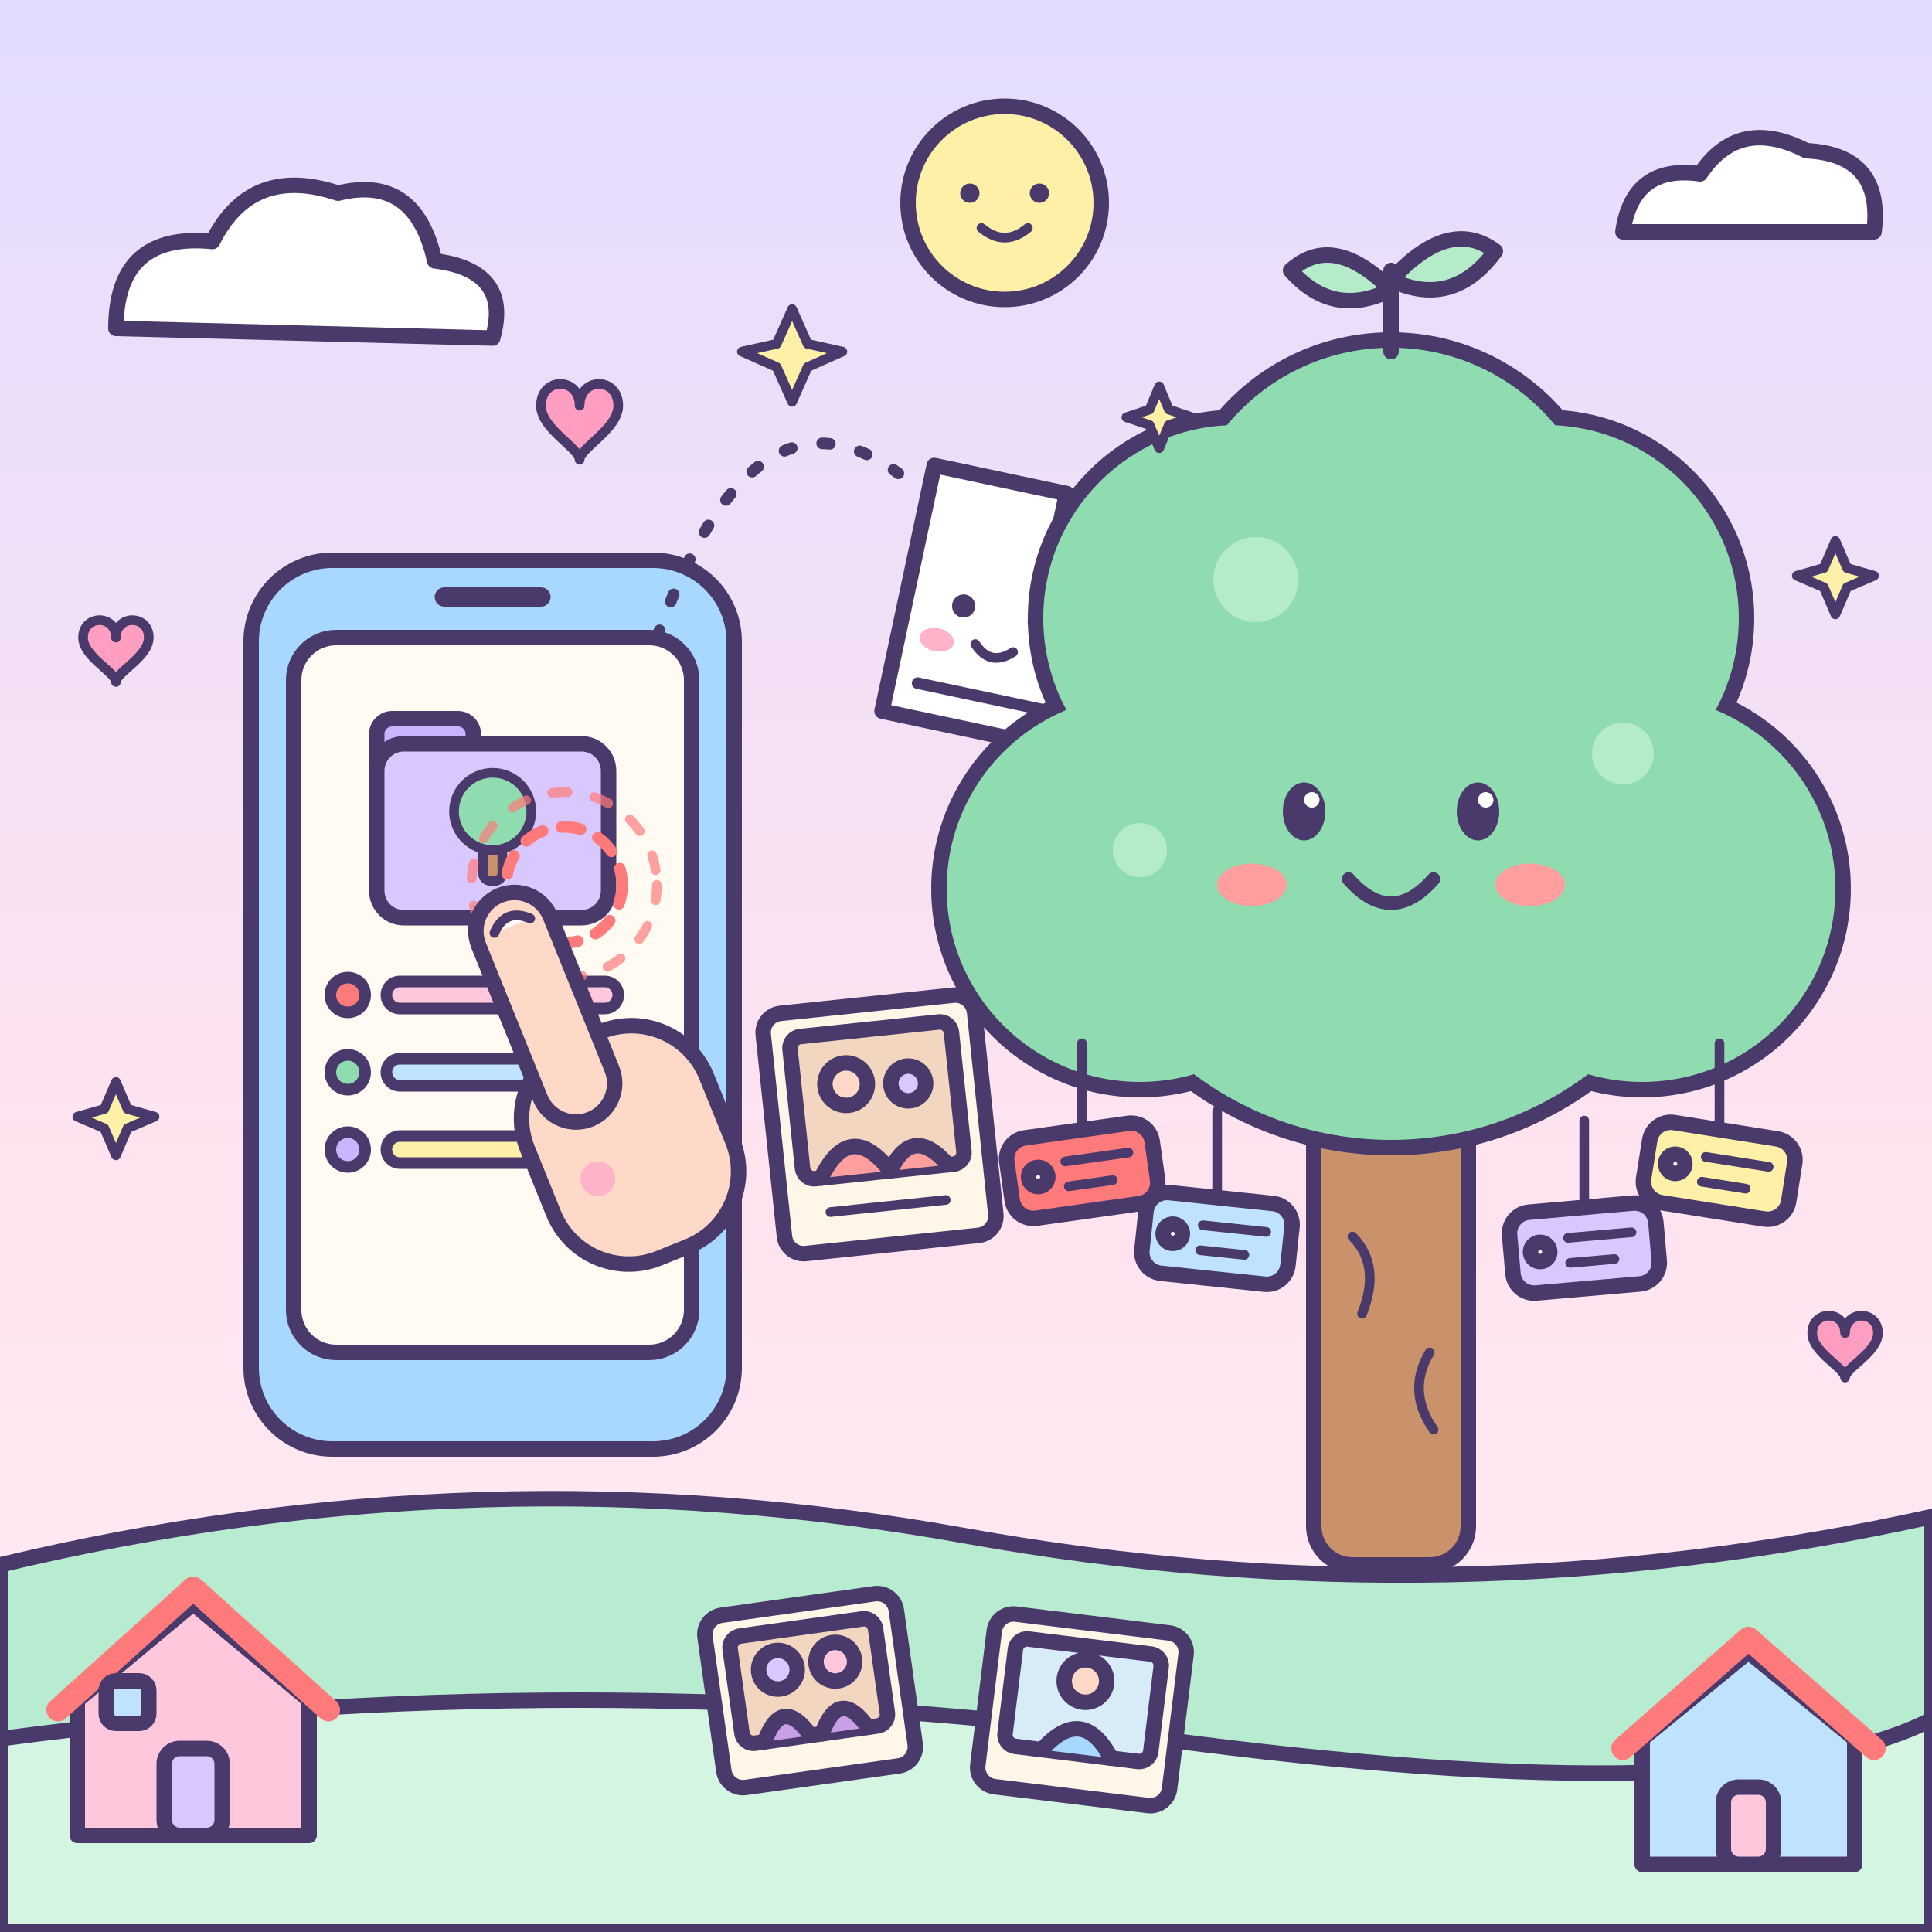
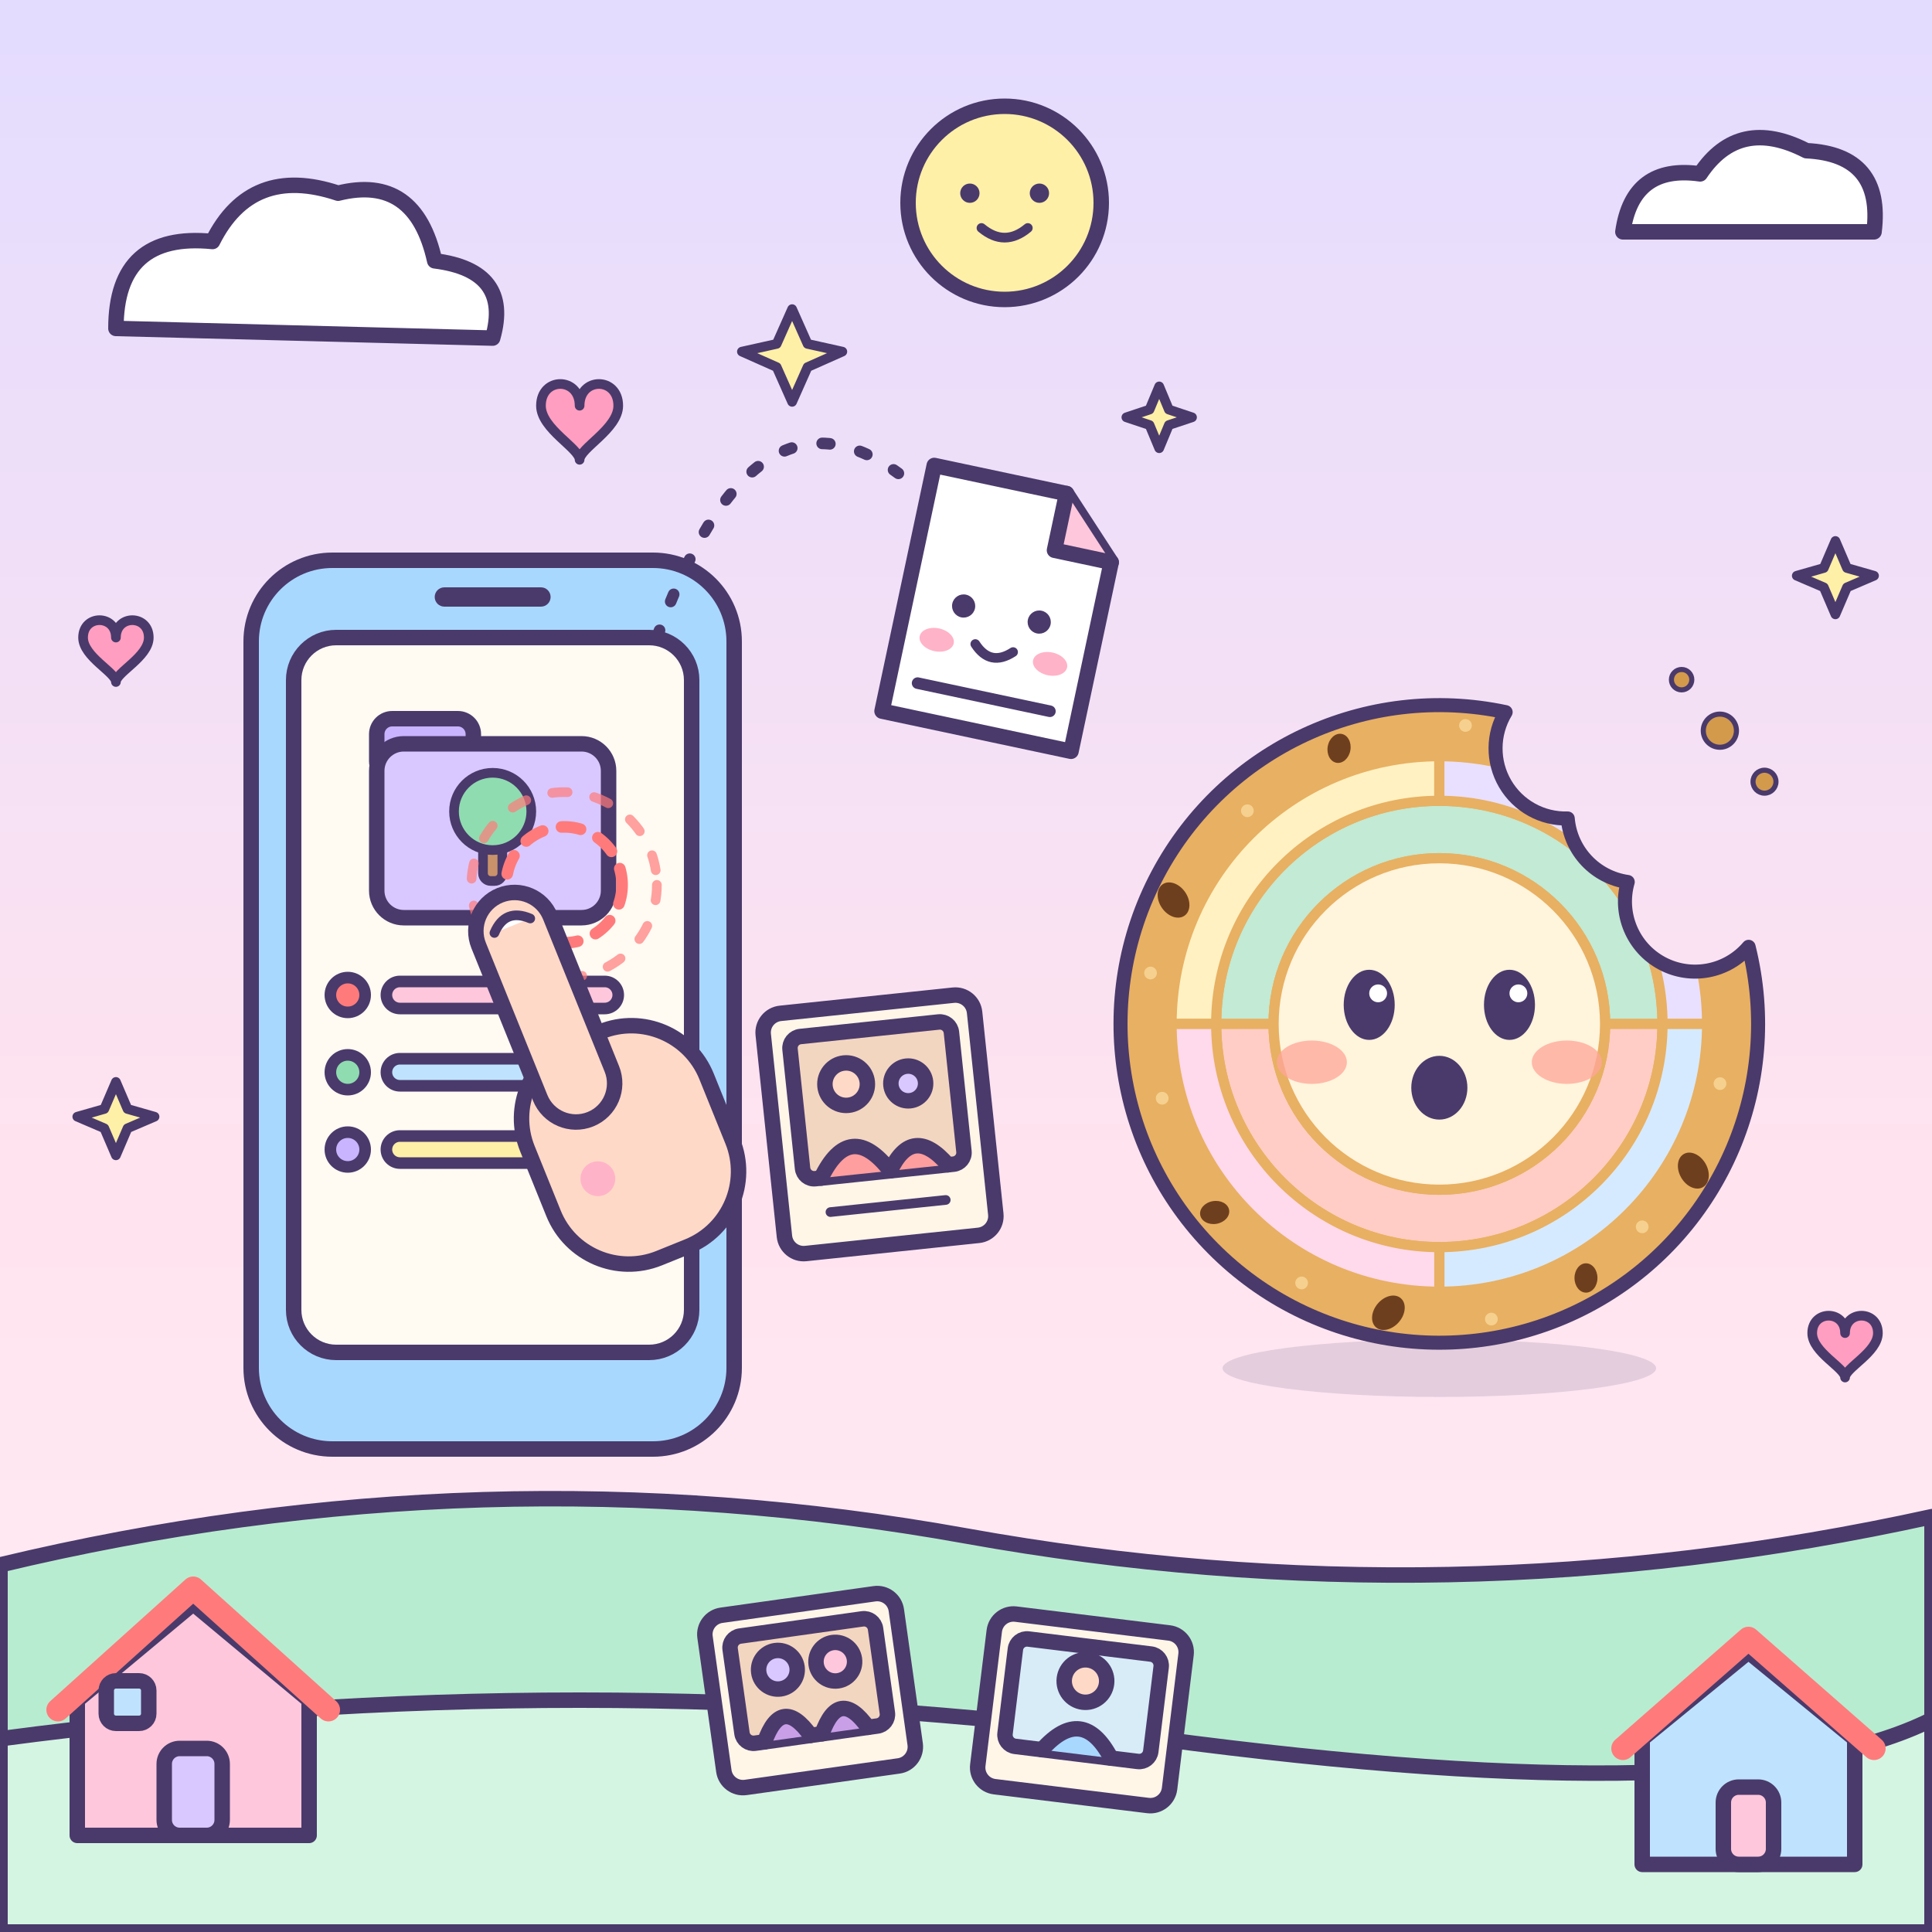
<svg xmlns="http://www.w3.org/2000/svg" viewBox="0 0 1000 1000">
  <defs>
    <linearGradient id="bg" x1="0" y1="0" x2="0" y2="1">
      <stop offset="0" stop-color="#e3dcff" />
      <stop offset="0.6" stop-color="#ffe3ef" />
      <stop offset="1" stop-color="#ffeef5" />
    </linearGradient>
  </defs>
  <rect width="1000" height="1000" fill="url(#bg)" />
  <g stroke="#4a3a6b" stroke-width="8" stroke-linejoin="round" stroke-linecap="round">
    <g fill="#fff">
      <path d="M60 170 Q60 120 110 125 Q130 85 175 100 Q215 90 225 135 Q265 140 255 175 Z" />
      <path d="M840 120 Q845 85 880 90 Q900 60 935 78 Q975 80 970 120 Z" />
    </g>
    <circle cx="520" cy="105" r="50" fill="#fff0a8" />
    <circle cx="502" cy="100" r="5" fill="#4a3a6b" stroke="none" />
    <circle cx="538" cy="100" r="5" fill="#4a3a6b" stroke="none" />
    <path d="M508 118 Q520 128 532 118" fill="none" stroke-width="5" />
    <path d="M0 810 Q250 750 500 795 T1000 785 V1000 H0 Z" fill="#b8ecd0" />
    <path d="M0 900 Q300 860 600 900 T1000 890 V1000 H0 Z" fill="#d4f5e2" />
    <g fill="#ffc7dc">
      <path d="M40 880 L100 830 L160 880 V950 H40 Z" />
    </g>
    <path d="M30 885 L100 822 L170 885" fill="none" stroke="#ff7b7b" stroke-width="12" />
    <rect x="85" y="905" width="30" height="45" rx="8" fill="#d9c8ff" />
    <rect x="55" y="870" width="22" height="22" rx="5" fill="#bfe3ff" />
    <path d="M850 900 L905 855 L960 900 V965 H850 Z" fill="#bfe3ff" />
    <path d="M840 905 L905 848 L970 905" fill="none" stroke="#ff7b7b" stroke-width="12" />
    <rect x="892" y="925" width="26" height="40" rx="8" fill="#ffc7dc" />
    <g transform="rotate(-8 420 880)">
      <rect x="370" y="830" width="100" height="90" rx="10" fill="#fff6e8" />
      <rect x="382" y="842" width="76" height="56" rx="6" fill="#f3d6c0" />
      <circle cx="405" cy="862" r="10" fill="#d9c8ff" />
      <circle cx="435" cy="862" r="10" fill="#ffc7dc" />
      <path d="M393 898 Q405 875 417 898 M423 898 Q435 875 447 898" fill="#c9a0e8" />
    </g>
    <g transform="rotate(7 560 885)">
      <rect x="510" y="840" width="100" height="90" rx="10" fill="#fff6e8" />
      <rect x="522" y="852" width="76" height="56" rx="6" fill="#d7ecf7" />
      <circle cx="560" cy="870" r="11" fill="#ffd9c7" />
      <path d="M542 908 Q560 882 578 908" fill="#a9d8ff" />
    </g>
    <rect x="130" y="290" width="250" height="460" rx="42" fill="#a9d8ff" />
    <rect x="152" y="330" width="206" height="370" rx="22" fill="#fffaf2" />
    <rect x="225" y="304" width="60" height="10" rx="5" fill="#4a3a6b" stroke="none" />
    <rect x="195" y="372" width="50" height="30" rx="8" fill="#c9b4ff" />
    <rect x="195" y="385" width="120" height="90" rx="14" fill="#d9c8ff" />
    <rect x="250" y="430" width="10" height="26" rx="4" fill="#c9926b" stroke-width="5" />
    <circle cx="255" cy="420" r="20" fill="#8fdcb0" stroke-width="5" />
    <g stroke-width="6">
      <circle cx="180" cy="515" r="9" fill="#ff7b7b" />
      <rect x="200" y="508" width="120" height="14" rx="7" fill="#ffc7dc" />
      <circle cx="180" cy="555" r="9" fill="#8fdcb0" />
      <rect x="200" y="548" width="95" height="14" rx="7" fill="#bfe3ff" />
      <circle cx="180" cy="595" r="9" fill="#c9b4ff" />
      <rect x="200" y="588" width="110" height="14" rx="7" fill="#fff0a8" />
    </g>
    <circle cx="292" cy="458" r="30" fill="none" stroke="#ff7b7b" stroke-width="6" stroke-dasharray="10 10" />
    <circle cx="292" cy="458" r="48" fill="none" stroke="#ff7b7b" stroke-width="5" stroke-dasharray="8 14" opacity="0.7" />
    <g transform="rotate(-22 300 560)">
      <rect x="262" y="540" width="100" height="120" rx="42" fill="#ffd9c7" />
      <rect x="278" y="455" width="40" height="125" rx="20" fill="#ffd9c7" />
      <path d="M288 472 Q298 462 308 472" fill="#fff" stroke-width="5" />
      <circle cx="290" cy="610" r="9" fill="#ffb3c8" stroke="none" />
    </g>
    <path d="M340 330 Q390 190 465 245" fill="none" stroke-width="6" stroke-dasharray="4 16" />
    <g transform="rotate(12 520 310)">
      <path d="M470 250 H540 L570 280 V380 H470 Z" fill="#fff" />
      <path d="M540 250 V280 H570" fill="#ffc7dc" />
      <circle cx="500" cy="318" r="6" fill="#4a3a6b" stroke="none" />
      <circle cx="540" cy="318" r="6" fill="#4a3a6b" stroke="none" />
      <ellipse cx="490" cy="338" rx="9" ry="6" fill="#ffb3c8" stroke="none" />
      <ellipse cx="550" cy="338" rx="9" ry="6" fill="#ffb3c8" stroke="none" />
      <path d="M510 336 Q520 346 530 336" fill="none" stroke-width="5" />
      <path d="M485 362 H555" stroke-width="6" />
    </g>
    <g transform="rotate(-6 450 580)">
      <rect x="400" y="520" width="110" height="125" rx="10" fill="#fff6e8" />
      <rect x="413" y="533" width="84" height="74" rx="6" fill="#f3d6c0" />
      <circle cx="440" cy="560" r="11" fill="#ffd9c7" />
      <circle cx="472" cy="563" r="9" fill="#d9c8ff" />
      <path d="M422 607 Q440 578 458 607 M458 607 Q472 584 488 607" fill="#ff9e9e" />
      <path d="M425 625 H485" stroke-width="5" />
    </g>
-     <rect x="680" y="560" width="80" height="250" rx="20" fill="#c9926b" />
-     <path d="M700 640 Q715 655 705 680 M740 700 Q728 720 742 740" fill="none" stroke-width="5" />
-     <g stroke-width="16">
-       <circle cx="720" cy="420" r="170" fill="#8fdcb0" />
-       <circle cx="590" cy="460" r="100" fill="#8fdcb0" />
-       <circle cx="850" cy="460" r="100" fill="#8fdcb0" />
-       <circle cx="640" cy="320" r="100" fill="#8fdcb0" />
-       <circle cx="800" cy="320" r="100" fill="#8fdcb0" />
-       <circle cx="720" cy="290" r="110" fill="#8fdcb0" />
-     </g>
-     <g fill="#8fdcb0" stroke="none">
-       <circle cx="720" cy="420" r="170" />
-       <circle cx="590" cy="460" r="100" />
-       <circle cx="850" cy="460" r="100" />
-       <circle cx="640" cy="320" r="100" />
-       <circle cx="800" cy="320" r="100" />
-       <circle cx="720" cy="290" r="110" />
-     </g>
-     <g fill="#b4ecc9" stroke="none">
-       <circle cx="650" cy="300" r="22" />
-       <circle cx="840" cy="390" r="16" />
-       <circle cx="590" cy="440" r="14" />
-     </g>
-     <path d="M720 182 V140" fill="none" />
-     <path d="M720 150 Q690 120 668 140 Q690 165 720 150 Z" fill="#b4ecc9" />
-     <path d="M720 145 Q750 112 774 130 Q752 160 720 145 Z" fill="#b4ecc9" />
-     <ellipse cx="675" cy="420" rx="11" ry="15" fill="#4a3a6b" stroke="none" />
-     <ellipse cx="765" cy="420" rx="11" ry="15" fill="#4a3a6b" stroke="none" />
-     <circle cx="679" cy="414" r="4" fill="#fff" stroke="none" />
-     <circle cx="769" cy="414" r="4" fill="#fff" stroke="none" />
-     <ellipse cx="648" cy="458" rx="18" ry="11" fill="#ff9e9e" stroke="none" />
-     <ellipse cx="792" cy="458" rx="18" ry="11" fill="#ff9e9e" stroke="none" />
-     <path d="M698 455 Q720 480 742 455" fill="none" stroke-width="7" />
-     <g stroke-width="5">
-       <path d="M560 540 V585" fill="none" />
-       <path d="M630 575 V620" fill="none" />
-       <path d="M820 580 V625" fill="none" />
-       <path d="M890 540 V585" fill="none" />
-     </g>
-     <g transform="rotate(-8 560 605)">
-       <rect x="522" y="585" width="76" height="42" rx="11" fill="#ff7b7b" />
-       <circle cx="537" cy="606" r="5" fill="#fff" />
-       <path d="M552 600 H585 M552 613 H575" stroke-width="5" />
-     </g>
-     <g transform="rotate(6 630 640)">
-       <rect x="592" y="620" width="76" height="42" rx="11" fill="#bfe3ff" />
-       <circle cx="607" cy="641" r="5" fill="#fff" />
-       <path d="M622 635 H655 M622 648 H645" stroke-width="5" />
-     </g>
-     <g transform="rotate(-5 820 645)">
-       <rect x="782" y="625" width="76" height="42" rx="11" fill="#d9c8ff" />
-       <circle cx="797" cy="646" r="5" fill="#fff" />
-       <path d="M812 640 H845 M812 653 H835" stroke-width="5" />
-     </g>
-     <g transform="rotate(9 890 605)">
-       <rect x="852" y="585" width="76" height="42" rx="11" fill="#fff0a8" />
-       <circle cx="867" cy="606" r="5" fill="#fff" />
-       <path d="M882 600 H915 M882 613 H905" stroke-width="5" />
+     <g transform="translate(547.0 332.0) scale(3.3)" stroke="none">
+       <defs>
+         <clipPath id="kibi-a">
+           <path d="M70.4,11.09 A11,11 0 0 0 80.14,27.77 A11,11 0 0 0 89.55,37.73 A11,11 0 0 0 108.51,47.9 A50,50 0 1 1 70.4,11.09 Z" />
+         </clipPath>
+       </defs>
+       <ellipse cx="60" cy="114" rx="34" ry="4.5" fill="#4a3a6b" opacity="0.15" />
+       <path d="M70.4,11.09 A11,11 0 0 0 80.14,27.77 A11,11 0 0 0 89.55,37.73 A11,11 0 0 0 108.51,47.9 A50,50 0 1 1 70.4,11.09 Z" fill="#e8b062" />
+       <g clip-path="url(#kibi-a)" stroke="#e8b062" stroke-width="1.6">
+         <path d="M34.0,60.0 L25.0,60.0 A35,35 0 0 1 95.0,60.0 L86.0,60.0 A26,26 0 0 0 34.0,60.0 Z" fill="#c2ead4" />
+         <path d="M86.0,60.0 L95.0,60.0 A35,35 0 0 1 25.0,60.0 L34.0,60.0 A26,26 0 0 0 86.0,60.0 Z" fill="#ffcdc5" />
+         <path d="M25.0,60.0 L18.0,60.0 A42,42 0 0 1 60.0,18.0 L60.0,25.0 A35,35 0 0 0 25.0,60.0 Z" fill="#fff1c2" />
+         <path d="M60.0,25.0 L60.0,18.0 A42,42 0 0 1 102.0,60.0 L95.0,60.0 A35,35 0 0 0 60.0,25.0 Z" fill="#e9e0ff" />
+         <path d="M95.0,60.0 L102.0,60.0 A42,42 0 0 1 60.0,102.0 L60.0,95.0 A35,35 0 0 0 95.0,60.0 Z" fill="#d6eaff" />
+         <path d="M60.0,95.0 L60.0,102.0 A42,42 0 0 1 18.0,60.0 L25.0,60.0 A35,35 0 0 0 60.0,95.0 Z" fill="#ffd9ec" />
+         <circle cx="60" cy="60" r="26" fill="#fff4dc" />
+       </g>
+       <g clip-path="url(#kibi-a)">
+         <circle cx="38.4" cy="100.62" r="1" fill="#f6d08f" />
+         <circle cx="16.53" cy="71.65" r="1" fill="#f6d08f" />
+         <circle cx="14.7" cy="52.01" r="1" fill="#f6d08f" />
+         <circle cx="29.89" cy="26.56" r="1" fill="#f6d08f" />
+         <circle cx="64.1" cy="13.18" r="1" fill="#f6d08f" />
+         <circle cx="91.82" cy="91.82" r="1" fill="#f6d08f" />
+         <circle cx="68.16" cy="106.29" r="1" fill="#f6d08f" />
+         <circle cx="104.02" cy="69.36" r="1" fill="#f6d08f" />
+         <ellipse cx="52.01" cy="105.3" rx="3" ry="2.2" transform="rotate(130 52.01 105.3)" fill="#6e3f1f" />
+         <ellipse cx="24.76" cy="89.57" rx="2.3" ry="1.8" transform="rotate(170 24.76 89.57)" fill="#6e3f1f" />
+         <ellipse cx="18.31" cy="40.56" rx="3" ry="2.2" transform="rotate(235 18.31 40.56)" fill="#6e3f1f" />
+         <ellipse cx="44.27" cy="16.77" rx="2.3" ry="1.8" transform="rotate(280 44.27 16.77)" fill="#6e3f1f" />
+         <ellipse cx="99.84" cy="83.0" rx="3" ry="2.2" transform="rotate(60 99.84 83.0)" fill="#6e3f1f" />
+         <ellipse cx="83.0" cy="99.84" rx="2.3" ry="1.8" transform="rotate(90 83.0 99.84)" fill="#6e3f1f" />
+       </g>
+       <path d="M70.4,11.09 A11,11 0 0 0 80.14,27.77 A11,11 0 0 0 89.55,37.73 A11,11 0 0 0 108.51,47.9 A50,50 0 1 1 70.4,11.09 Z" fill="none" stroke="#4a3a6b" stroke-width="2.2" stroke-linejoin="round" />
+       <g fill="#d39a4c" stroke="#4a3a6b" stroke-width="0.8">
+         <circle cx="104" cy="14" r="2.6" />
+         <circle cx="111" cy="22" r="1.8" />
+         <circle cx="98" cy="6" r="1.6" />
+       </g>
+       <ellipse cx="49" cy="57" rx="4" ry="5.5" fill="#4a3a6b" />
+       <circle cx="50.4" cy="55.2" r="1.4" fill="#fff" />
+       <ellipse cx="71" cy="57" rx="4" ry="5.5" fill="#4a3a6b" />
+       <circle cx="72.4" cy="55.2" r="1.4" fill="#fff" />
+       <ellipse cx="60" cy="70" rx="4.4" ry="5" fill="#4a3a6b" />
+       <ellipse cx="40" cy="66" rx="5.5" ry="3.4" fill="#ffa598" opacity="0.75" />
+       <ellipse cx="80" cy="66" rx="5.5" ry="3.4" fill="#ffa598" opacity="0.75" />
    </g>
    <g fill="#fff0a8" stroke-width="5">
      <path d="M410 160 L418 178 L436 182 L418 190 L410 208 L402 190 L384 182 L402 178 Z" />
      <path d="M950 280 L956 294 L970 298 L956 304 L950 318 L944 304 L930 298 L944 294 Z" />
      <path d="M600 200 L605 212 L617 216 L605 220 L600 232 L595 220 L583 216 L595 212 Z" />
      <path d="M60 560 L66 574 L80 578 L66 584 L60 598 L54 584 L40 578 L54 574 Z" />
    </g>
    <g fill="#ff9ec0" stroke-width="5">
      <path d="M300 210 C300 195 280 195 280 210 C280 222 300 232 300 238 C300 232 320 222 320 210 C320 195 300 195 300 210 Z" />
      <path d="M955 690 C955 678 938 678 938 690 C938 700 955 708 955 713 C955 708 972 700 972 690 C972 678 955 678 955 690 Z" />
      <path d="M60 330 C60 318 43 318 43 330 C43 340 60 348 60 353 C60 348 77 340 77 330 C77 318 60 318 60 330 Z" />
    </g>
  </g>
</svg>
